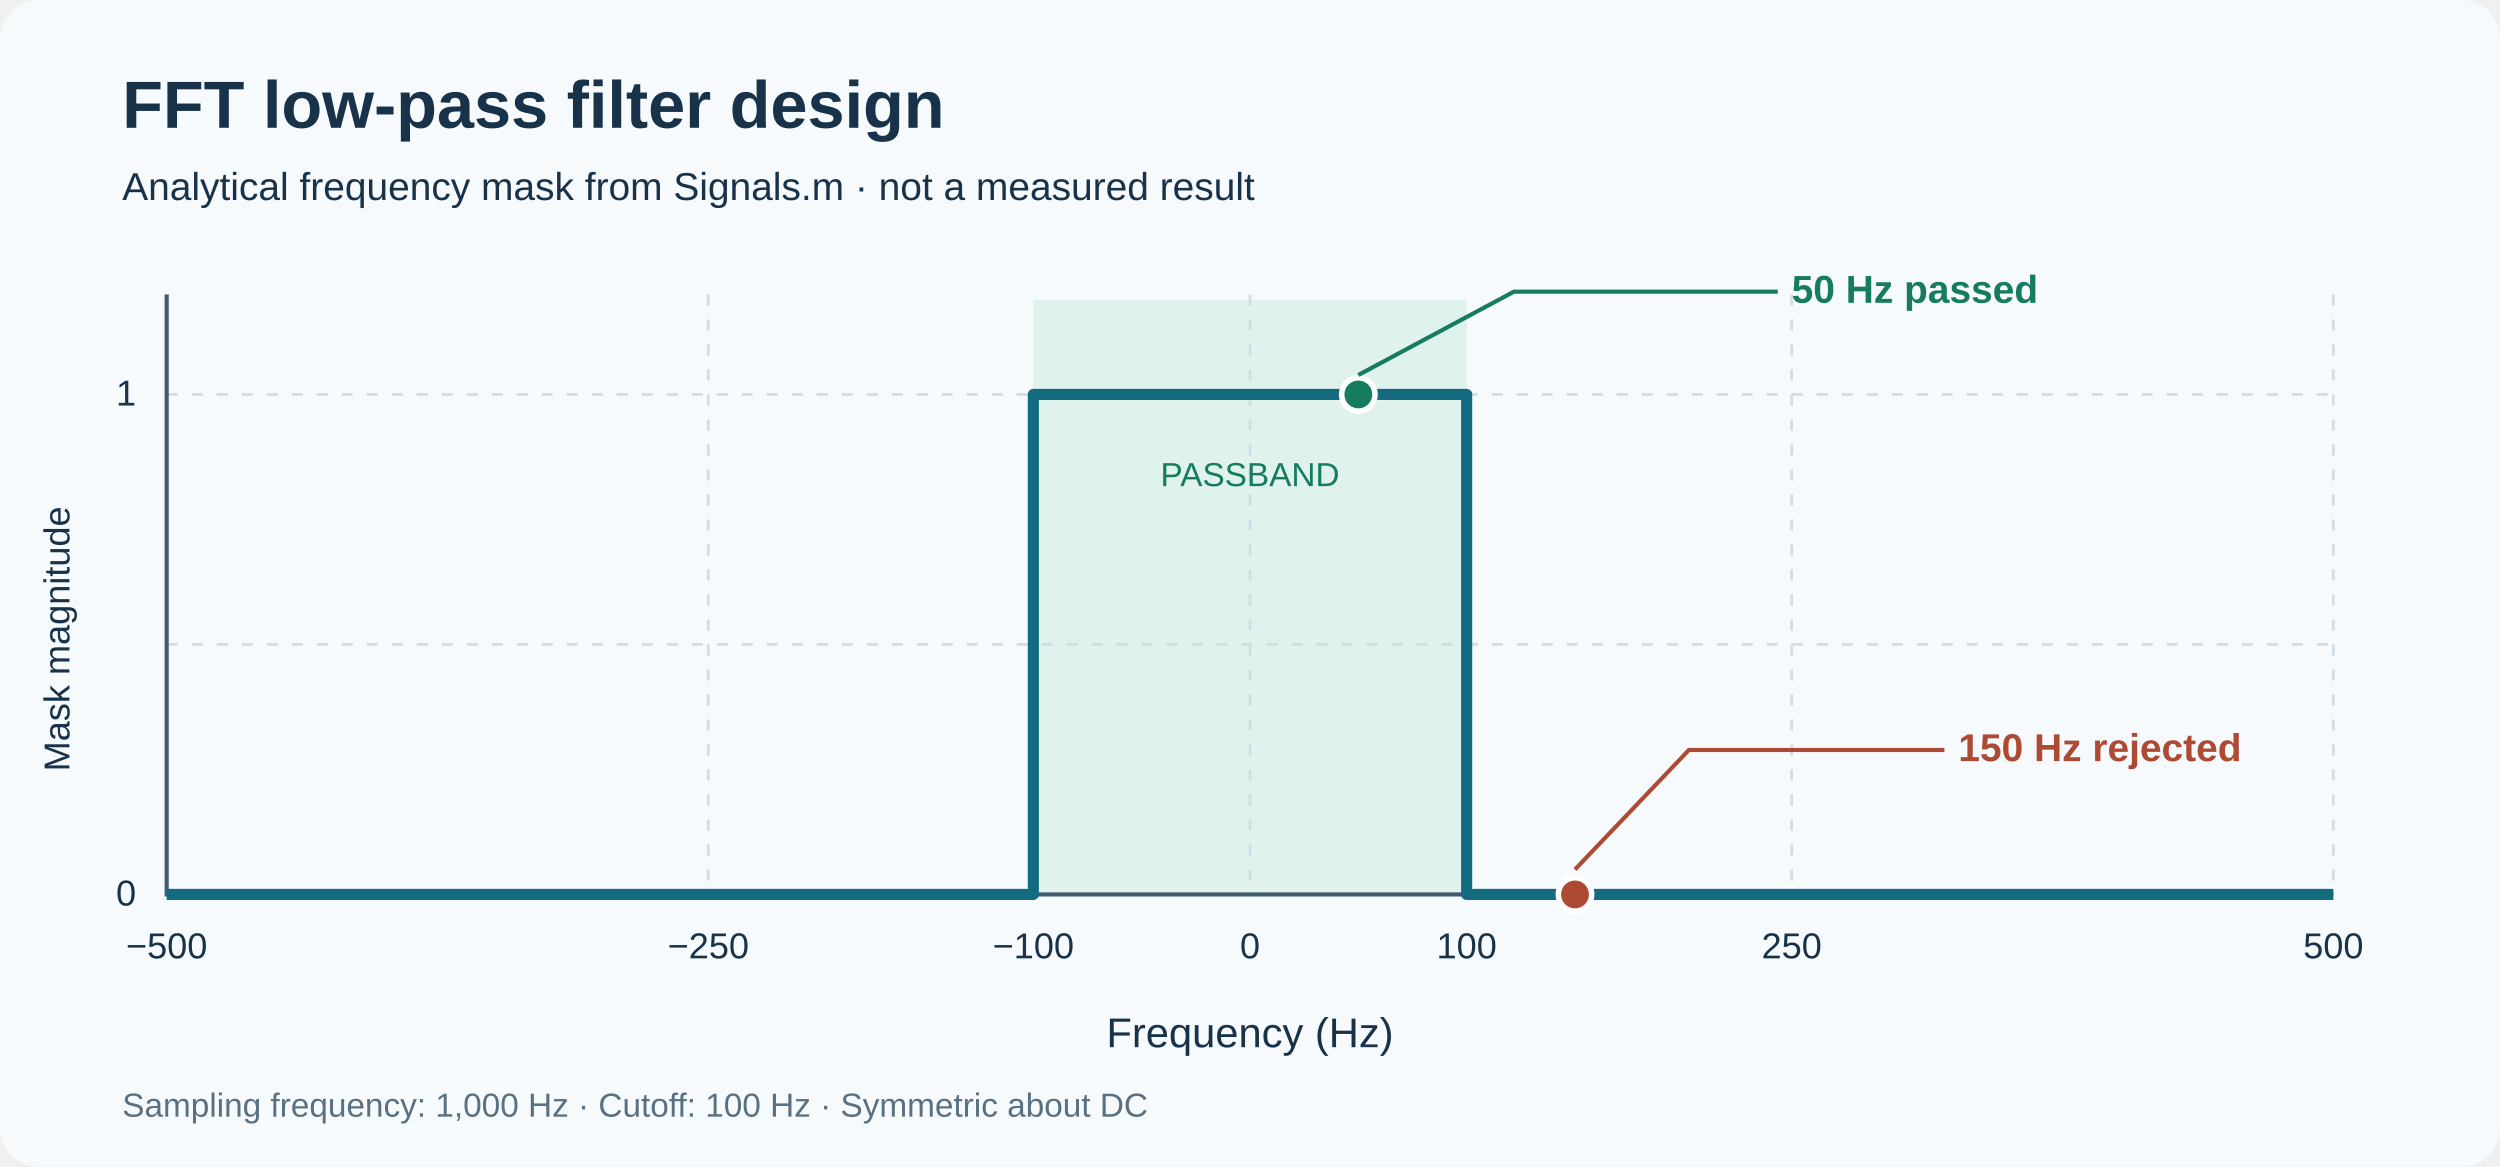
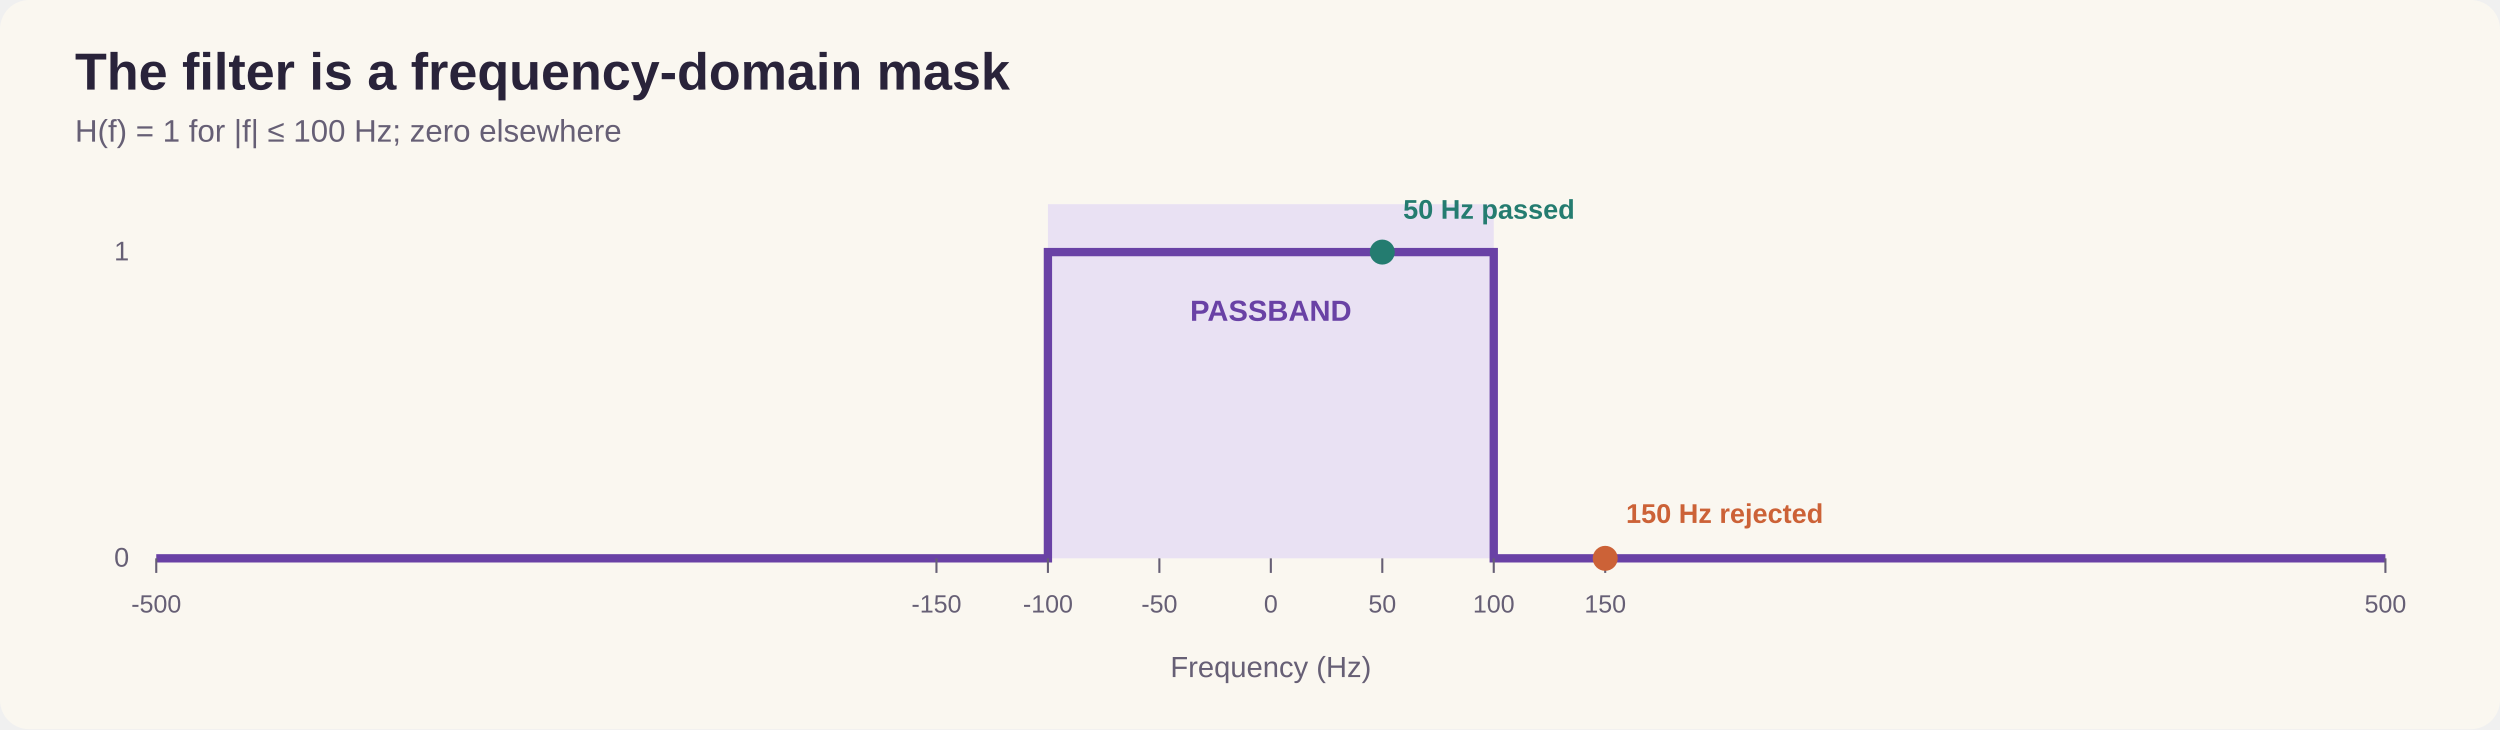
- <svg xmlns="http://www.w3.org/2000/svg" width="900" height="420" viewBox="0 0 900 420" role="img" aria-labelledby="title desc">
-   <rect width="900" height="420" rx="14" fill="#f7fafc" />
-   <g font-family="Arial, Helvetica, sans-serif" fill="#18324a">
-     <text x="44" y="46" font-size="24" font-weight="700">FFT low-pass filter design</text>
-     <text x="44" y="72" font-size="14">Analytical frequency mask from Signals.m · not a measured result</text>
-     <rect x="372" y="108" width="156" height="214" fill="#e0f2ec" />
-     <g stroke="#d1dde6" stroke-dasharray="4 5">
-       <path d="M60 142H840M60 232H840" />
-       <path d="M60 106V322M255 106V322M450 106V322M645 106V322M840 106V322" />
-     </g>
-     <g stroke="#425d72" stroke-width="1.5">
-       <path d="M60 106V322H840" fill="none" />
-     </g>
-     <path d="M60 322H372V142H528V322H840" fill="none" stroke="#146b80" stroke-width="4" stroke-linejoin="round" />
-     <g font-size="13">
-       <text x="49" y="146" text-anchor="end">1</text>
-       <text x="49" y="326" text-anchor="end">0</text>
-       <text x="60" y="345" text-anchor="middle">−500</text>
-       <text x="255" y="345" text-anchor="middle">−250</text>
-       <text x="372" y="345" text-anchor="middle">−100</text>
-       <text x="450" y="345" text-anchor="middle">0</text>
-       <text x="528" y="345" text-anchor="middle">100</text>
-       <text x="645" y="345" text-anchor="middle">250</text>
-       <text x="840" y="345" text-anchor="middle">500</text>
-       <text x="450" y="377" text-anchor="middle" font-size="15">Frequency (Hz)</text>
-       <text x="25" y="230" transform="rotate(-90 25 230)" text-anchor="middle">Mask magnitude</text>
-     </g>
-     <circle cx="489" cy="142" r="6" fill="#157b61" stroke="white" stroke-width="2" />
-     <path d="M489 135L545 105H640" fill="none" stroke="#157b61" stroke-width="1.5" />
-     <text x="645" y="109" font-size="14" font-weight="700" fill="#157b61">50 Hz passed</text>
-     <circle cx="567" cy="322" r="6" fill="#ad4a34" stroke="white" stroke-width="2" />
-     <path d="M567 313L608 270H700" fill="none" stroke="#ad4a34" stroke-width="1.5" />
-     <text x="705" y="274" font-size="14" font-weight="700" fill="#ad4a34">150 Hz rejected</text>
-     <text x="450" y="175" font-size="12" text-anchor="middle" fill="#157b61">PASSBAND</text>
-     <text x="44" y="402" font-size="12" fill="#597082">Sampling frequency: 1,000 Hz · Cutoff: 100 Hz · Symmetric about DC</text>
+ <svg xmlns="http://www.w3.org/2000/svg" width="1200" height="350" viewBox="0 0 1200 350" role="img" aria-label="Ideal symmetric low-pass mask, cutoff plus and minus 100 hertz">
+   <rect width="1200" height="350" rx="14" fill="#faf7f0" />
+   <g font-family="Arial,Helvetica,sans-serif">
+     <text x="36" y="43" font-size="25" fill="#29233a" font-weight="700" text-anchor="start">The filter is a frequency-domain mask</text>
+     <text x="36" y="68" font-size="15" fill="#665f75" font-weight="400" text-anchor="start">H(f) = 1 for |f| ≤ 100 Hz; zero elsewhere</text>
+     <rect x="503" y="98" width="214" height="170" fill="#e9e1f3" />
+     <path d="M75 268H503V121H717V268H1145" stroke="#6941a5" stroke-width="4" fill="none" />
+     <path d="M75 268V275" stroke="#665f75" />
+     <text x="75" y="294" font-size="12" fill="#665f75" font-weight="400" text-anchor="middle">-500</text>
+     <path d="M449.5 268V275" stroke="#665f75" />
+     <text x="449.5" y="294" font-size="12" fill="#665f75" font-weight="400" text-anchor="middle">-150</text>
+     <path d="M503 268V275" stroke="#665f75" />
+     <text x="503" y="294" font-size="12" fill="#665f75" font-weight="400" text-anchor="middle">-100</text>
+     <path d="M556.5 268V275" stroke="#665f75" />
+     <text x="556.5" y="294" font-size="12" fill="#665f75" font-weight="400" text-anchor="middle">-50</text>
+     <path d="M610 268V275" stroke="#665f75" />
+     <text x="610" y="294" font-size="12" fill="#665f75" font-weight="400" text-anchor="middle">0</text>
+     <path d="M663.5 268V275" stroke="#665f75" />
+     <text x="663.5" y="294" font-size="12" fill="#665f75" font-weight="400" text-anchor="middle">50</text>
+     <path d="M717 268V275" stroke="#665f75" />
+     <text x="717" y="294" font-size="12" fill="#665f75" font-weight="400" text-anchor="middle">100</text>
+     <path d="M770.5 268V275" stroke="#665f75" />
+     <text x="770.5" y="294" font-size="12" fill="#665f75" font-weight="400" text-anchor="middle">150</text>
+     <path d="M1145 268V275" stroke="#665f75" />
+     <text x="1145" y="294" font-size="12" fill="#665f75" font-weight="400" text-anchor="middle">500</text>
+     <text x="62" y="125" font-size="13" fill="#665f75" font-weight="400" text-anchor="end">1</text>
+     <text x="62" y="272" font-size="13" fill="#665f75" font-weight="400" text-anchor="end">0</text>
+     <text x="610" y="325" font-size="14" fill="#665f75" font-weight="400" text-anchor="middle">Frequency (Hz)</text>
+     <text x="610" y="154" font-size="14" fill="#6941a5" font-weight="700" text-anchor="middle">PASSBAND</text>
+     <circle cx="663.5" cy="121" r="6" fill="#247c70" />
+     <circle cx="770.5" cy="268" r="6" fill="#cc6237" />
+     <text x="673.5" y="105" font-size="13" fill="#247c70" font-weight="700" text-anchor="start">50 Hz passed</text>
+     <text x="780.5" y="251" font-size="13" fill="#cc6237" font-weight="700" text-anchor="start">150 Hz rejected</text>
  </g>
</svg>
